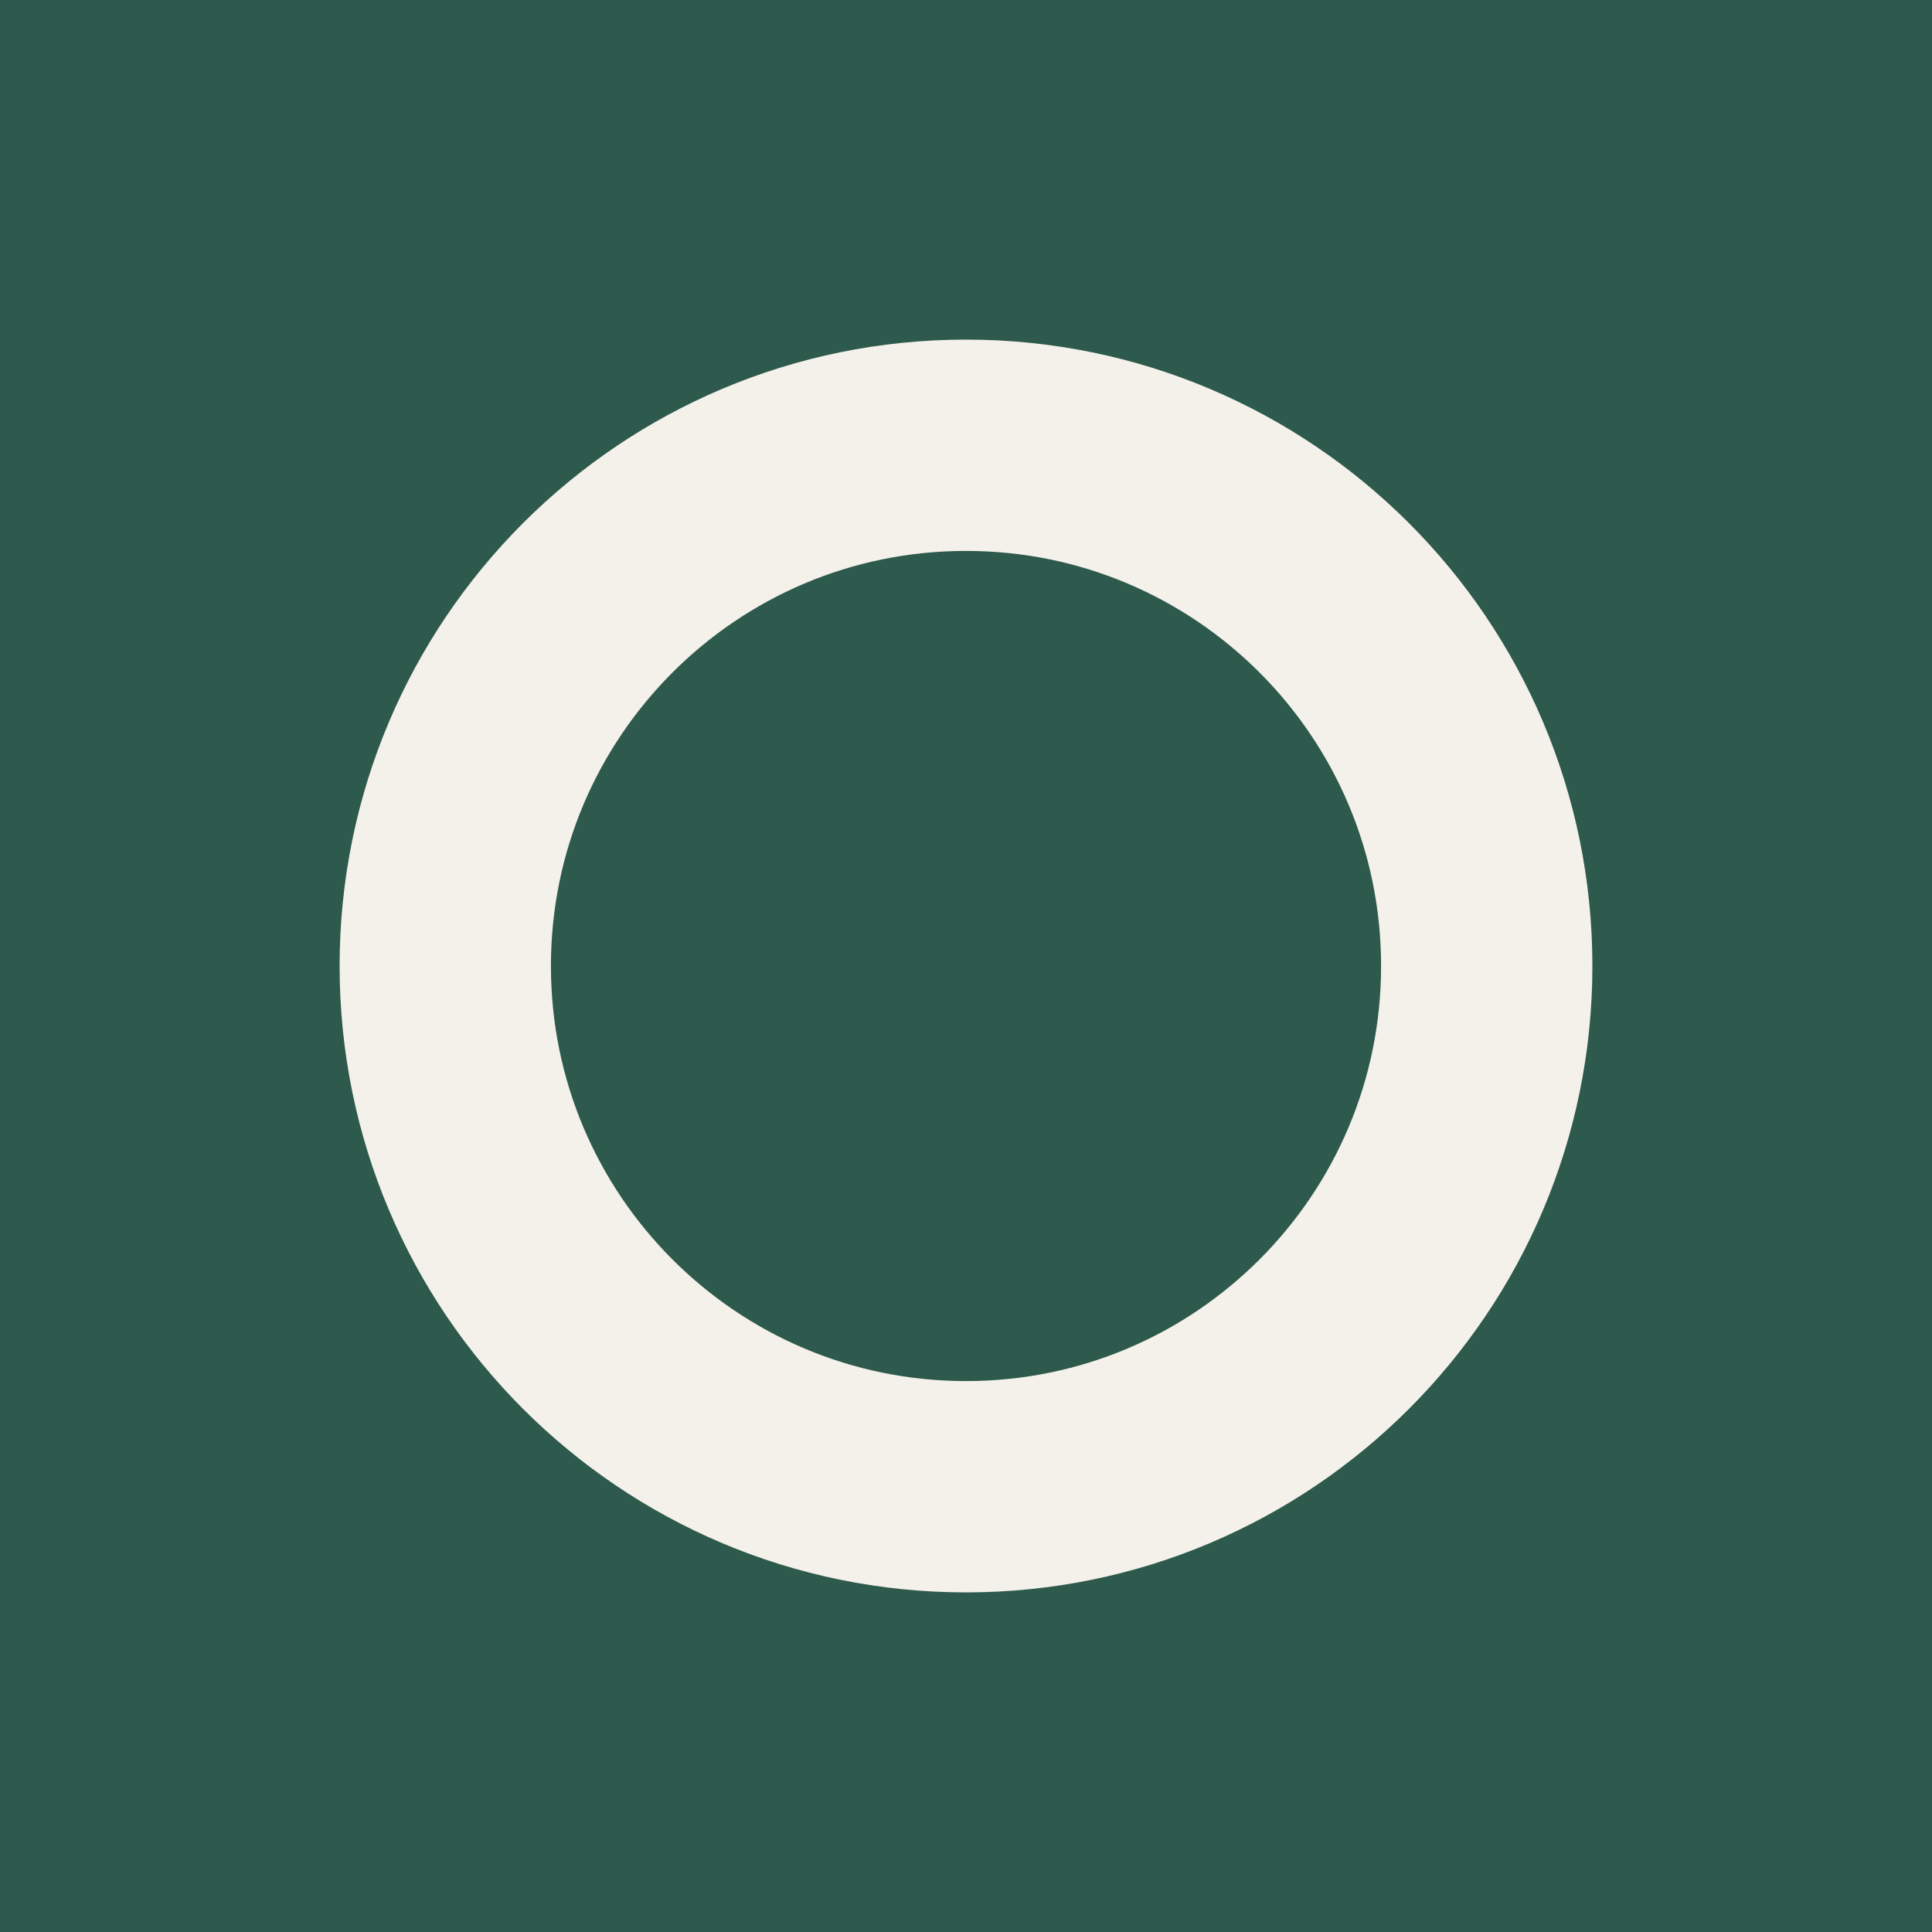
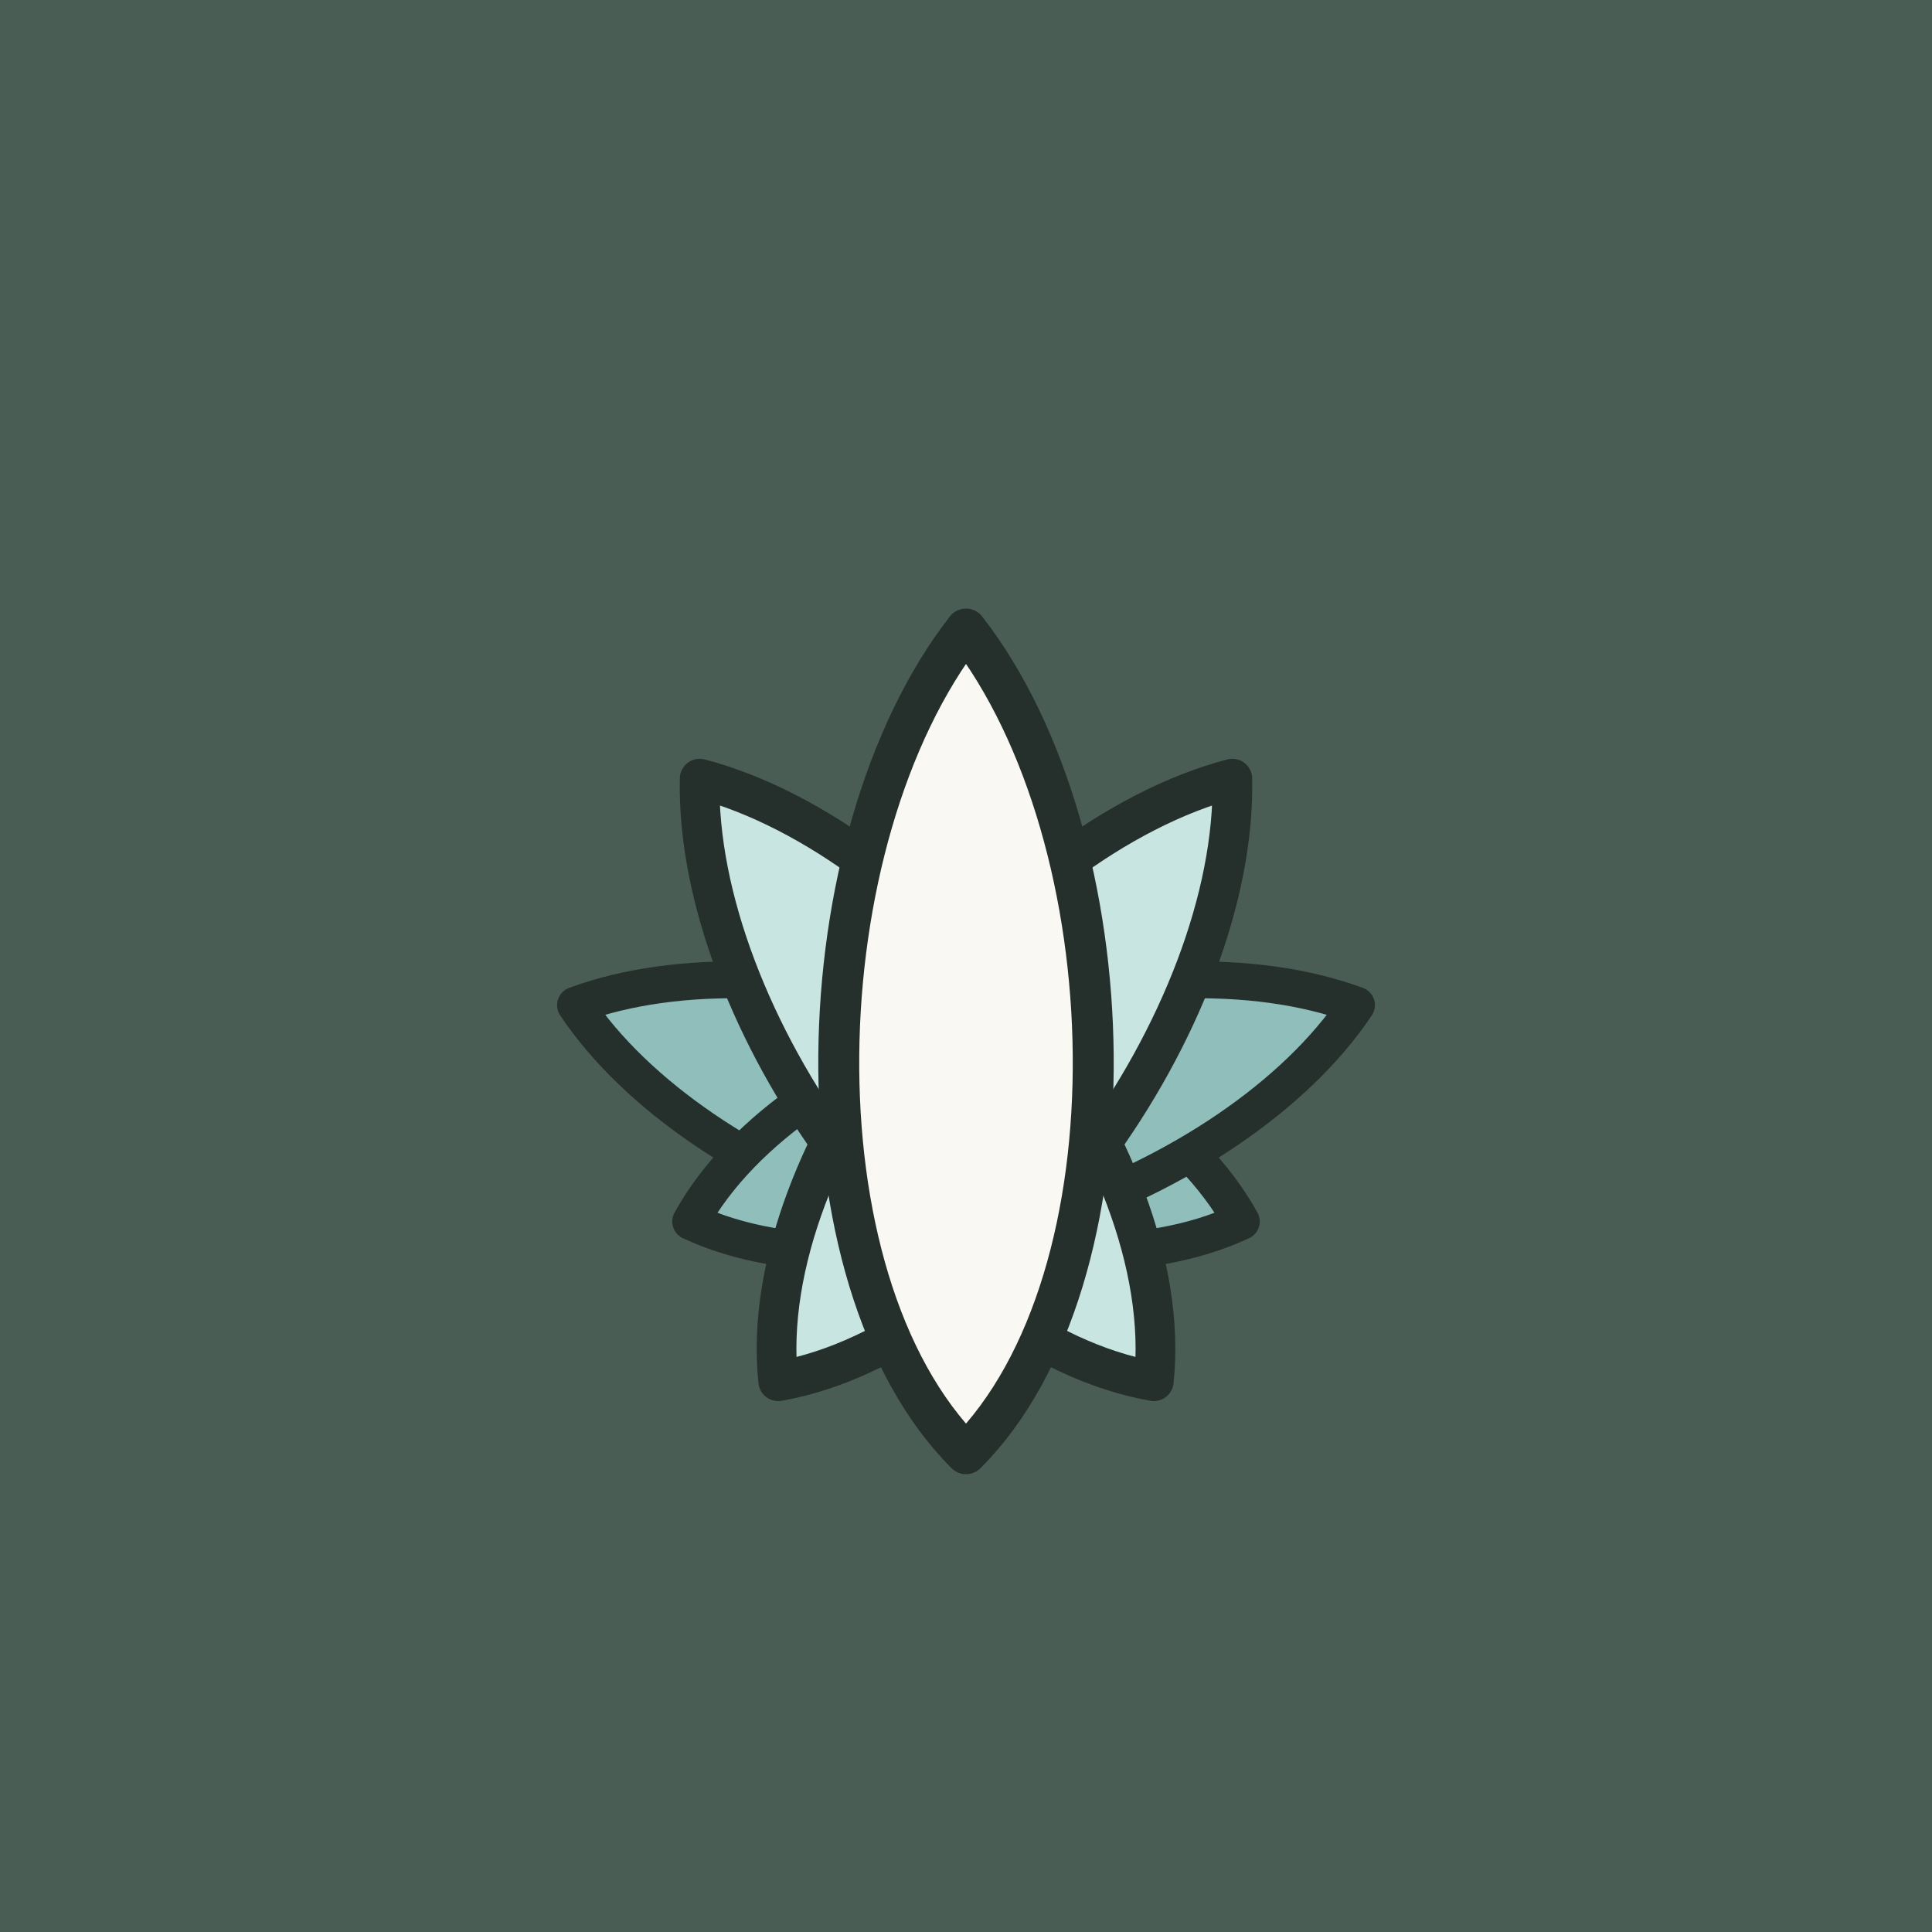
<svg xmlns="http://www.w3.org/2000/svg" viewBox="0 0 512 512" width="512" height="512">
-   <rect width="512" height="512" fill="#2D5A4C" />
-   <circle cx="256" cy="256" r="138" fill="none" stroke="#F4F1EA" stroke-width="56" />
+   <rect width="512" height="512" fill="#4A5D55" />
+   <g transform="translate(256,300) scale(1.55)" stroke="#25302C" stroke-width="7" stroke-linejoin="round" stroke-linecap="round">
+     <path d="M0,55 C-28,25 -26,-45 0,-78 C26,-45 28,25 0,55 Z" fill="#8FBEBB" transform="rotate(-72) scale(0.9)" />
+     <path d="M0,55 C-28,25 -26,-45 0,-78 C26,-45 28,25 0,55 Z" fill="#8FBEBB" transform="rotate(72) scale(0.9)" />
+     <path d="M0,55 C-28,25 -26,-45 0,-78 C26,-45 28,25 0,55 Z" fill="#C9E5E1" transform="rotate(-37) scale(0.97)" />
+     <path d="M0,55 C-28,25 -26,-45 0,-78 C26,-45 28,25 0,55 Z" fill="#C9E5E1" transform="rotate(37) scale(0.97)" />
+     <path d="M0,55 C-30,25 -28,-50 0,-86 C28,-50 30,25 0,55 Z" fill="#FAF8F3" />
+   </g>
</svg>
